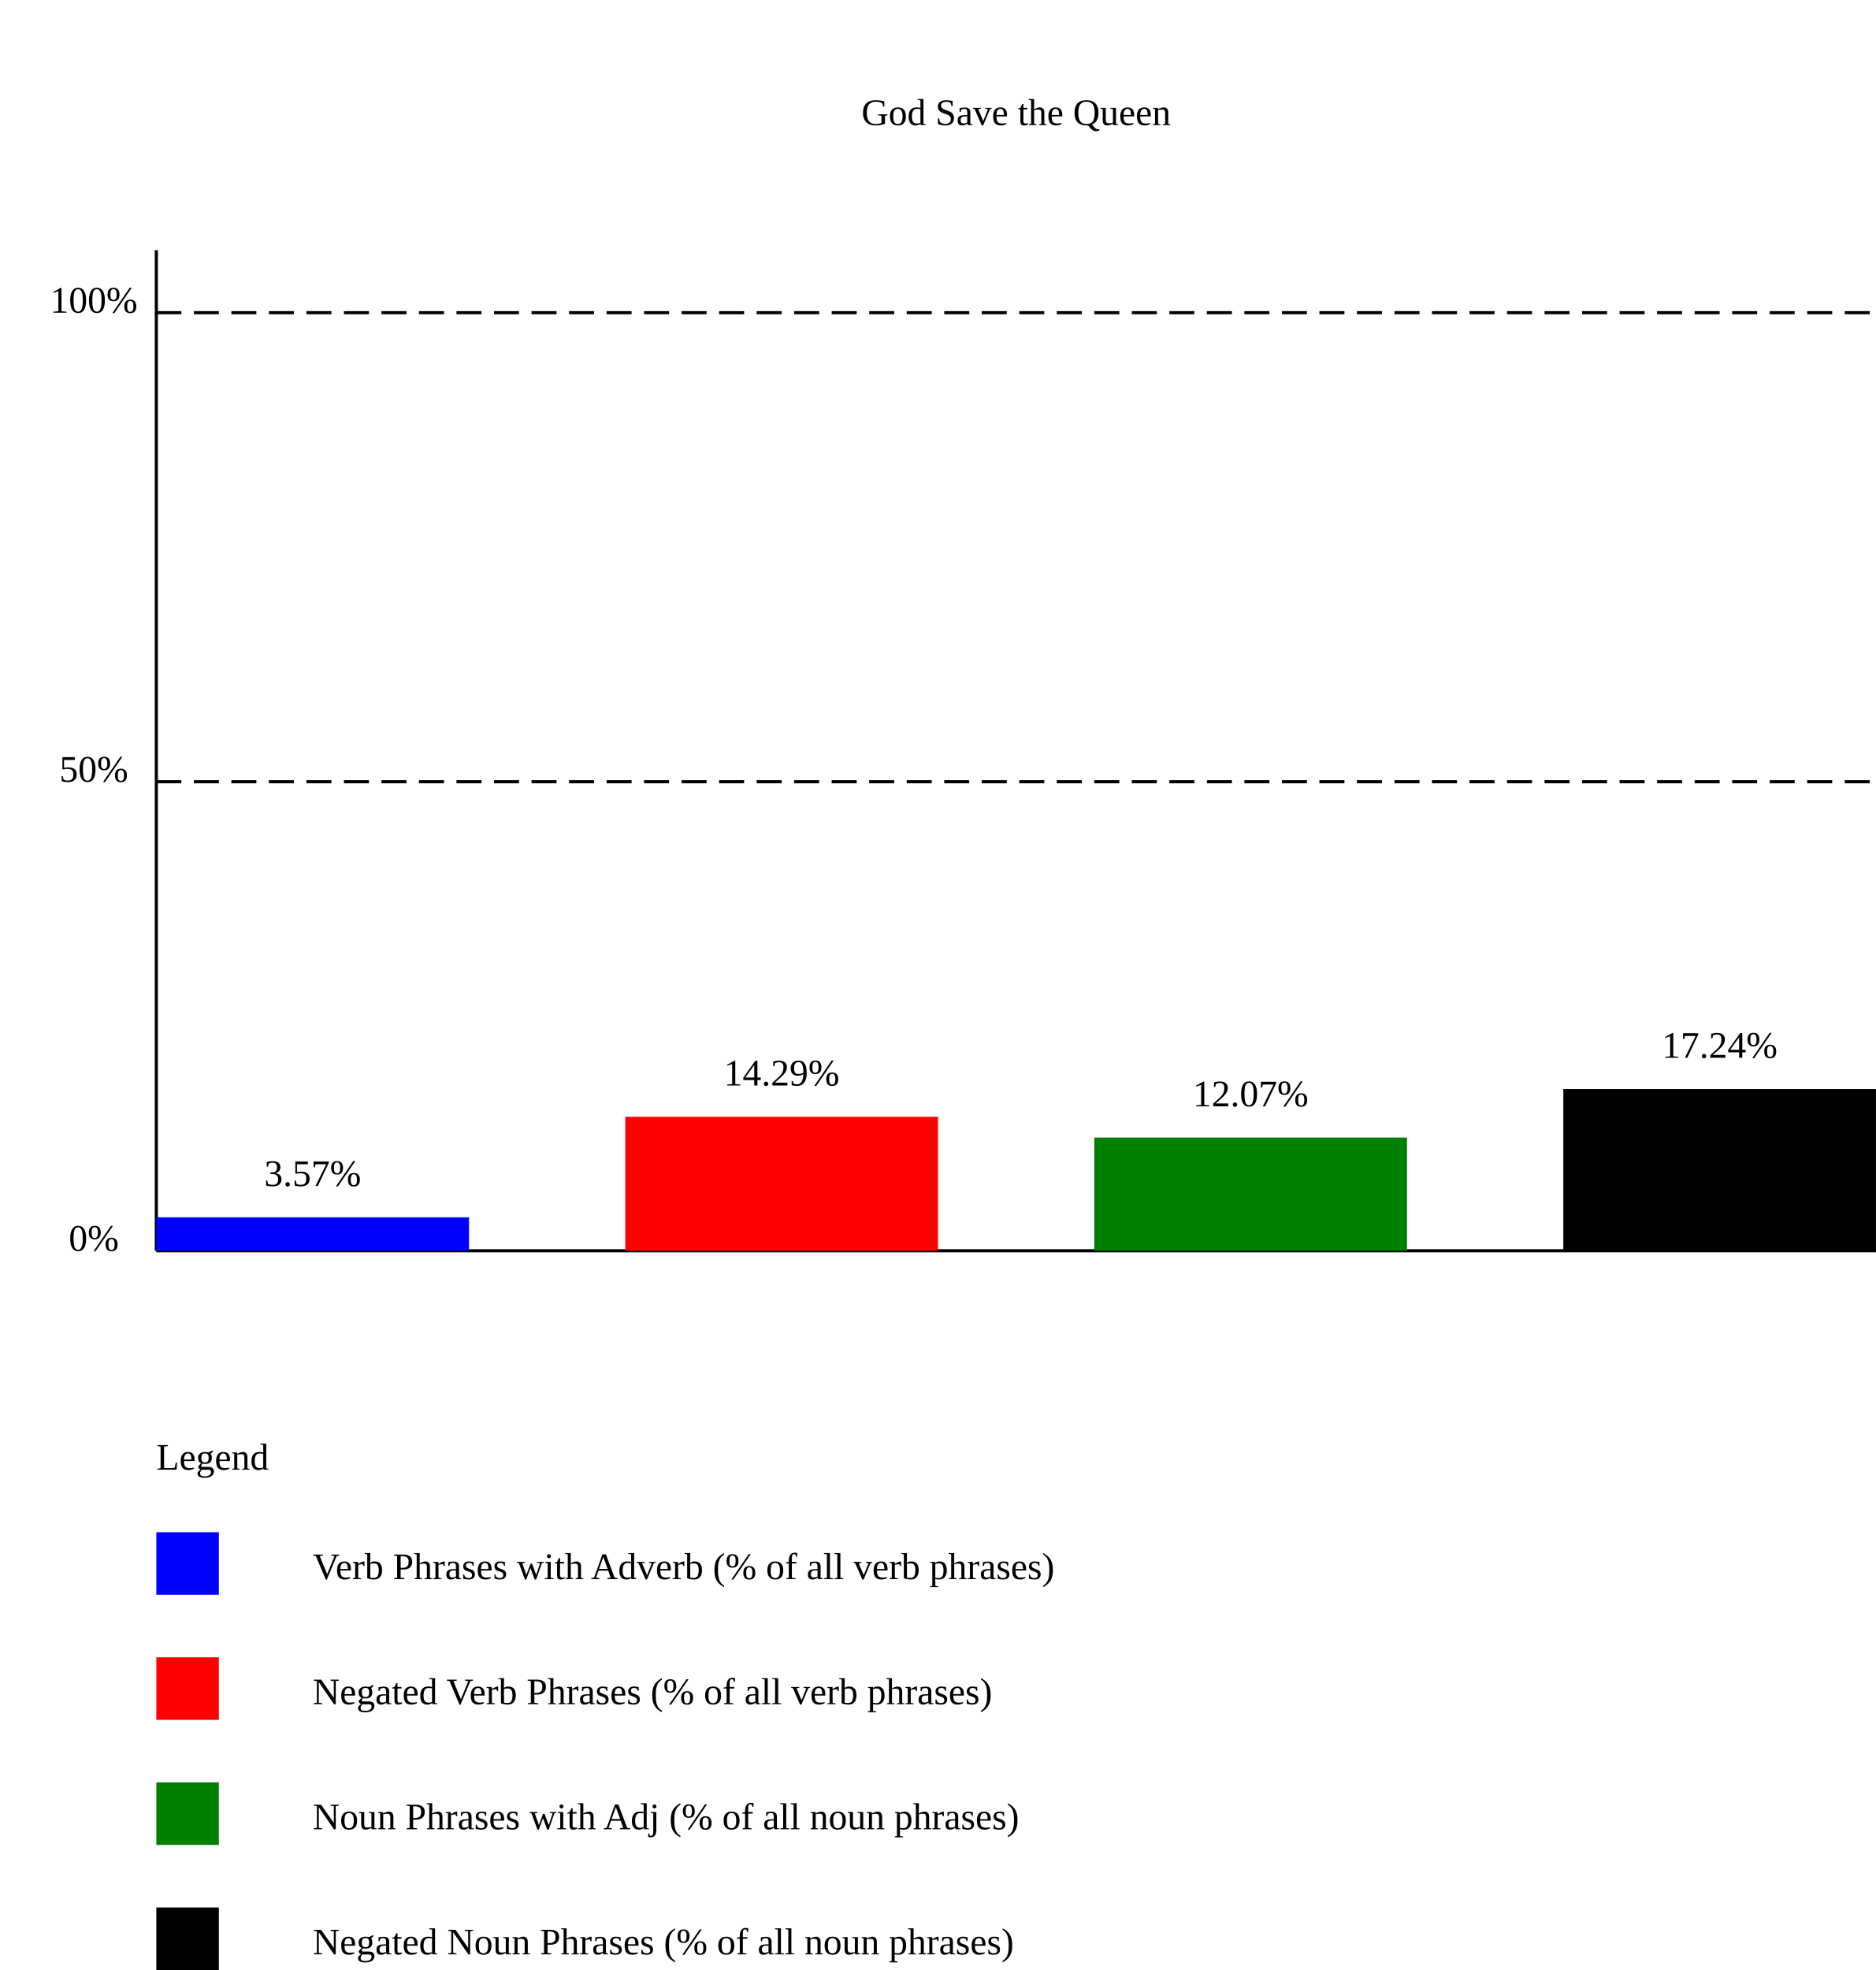
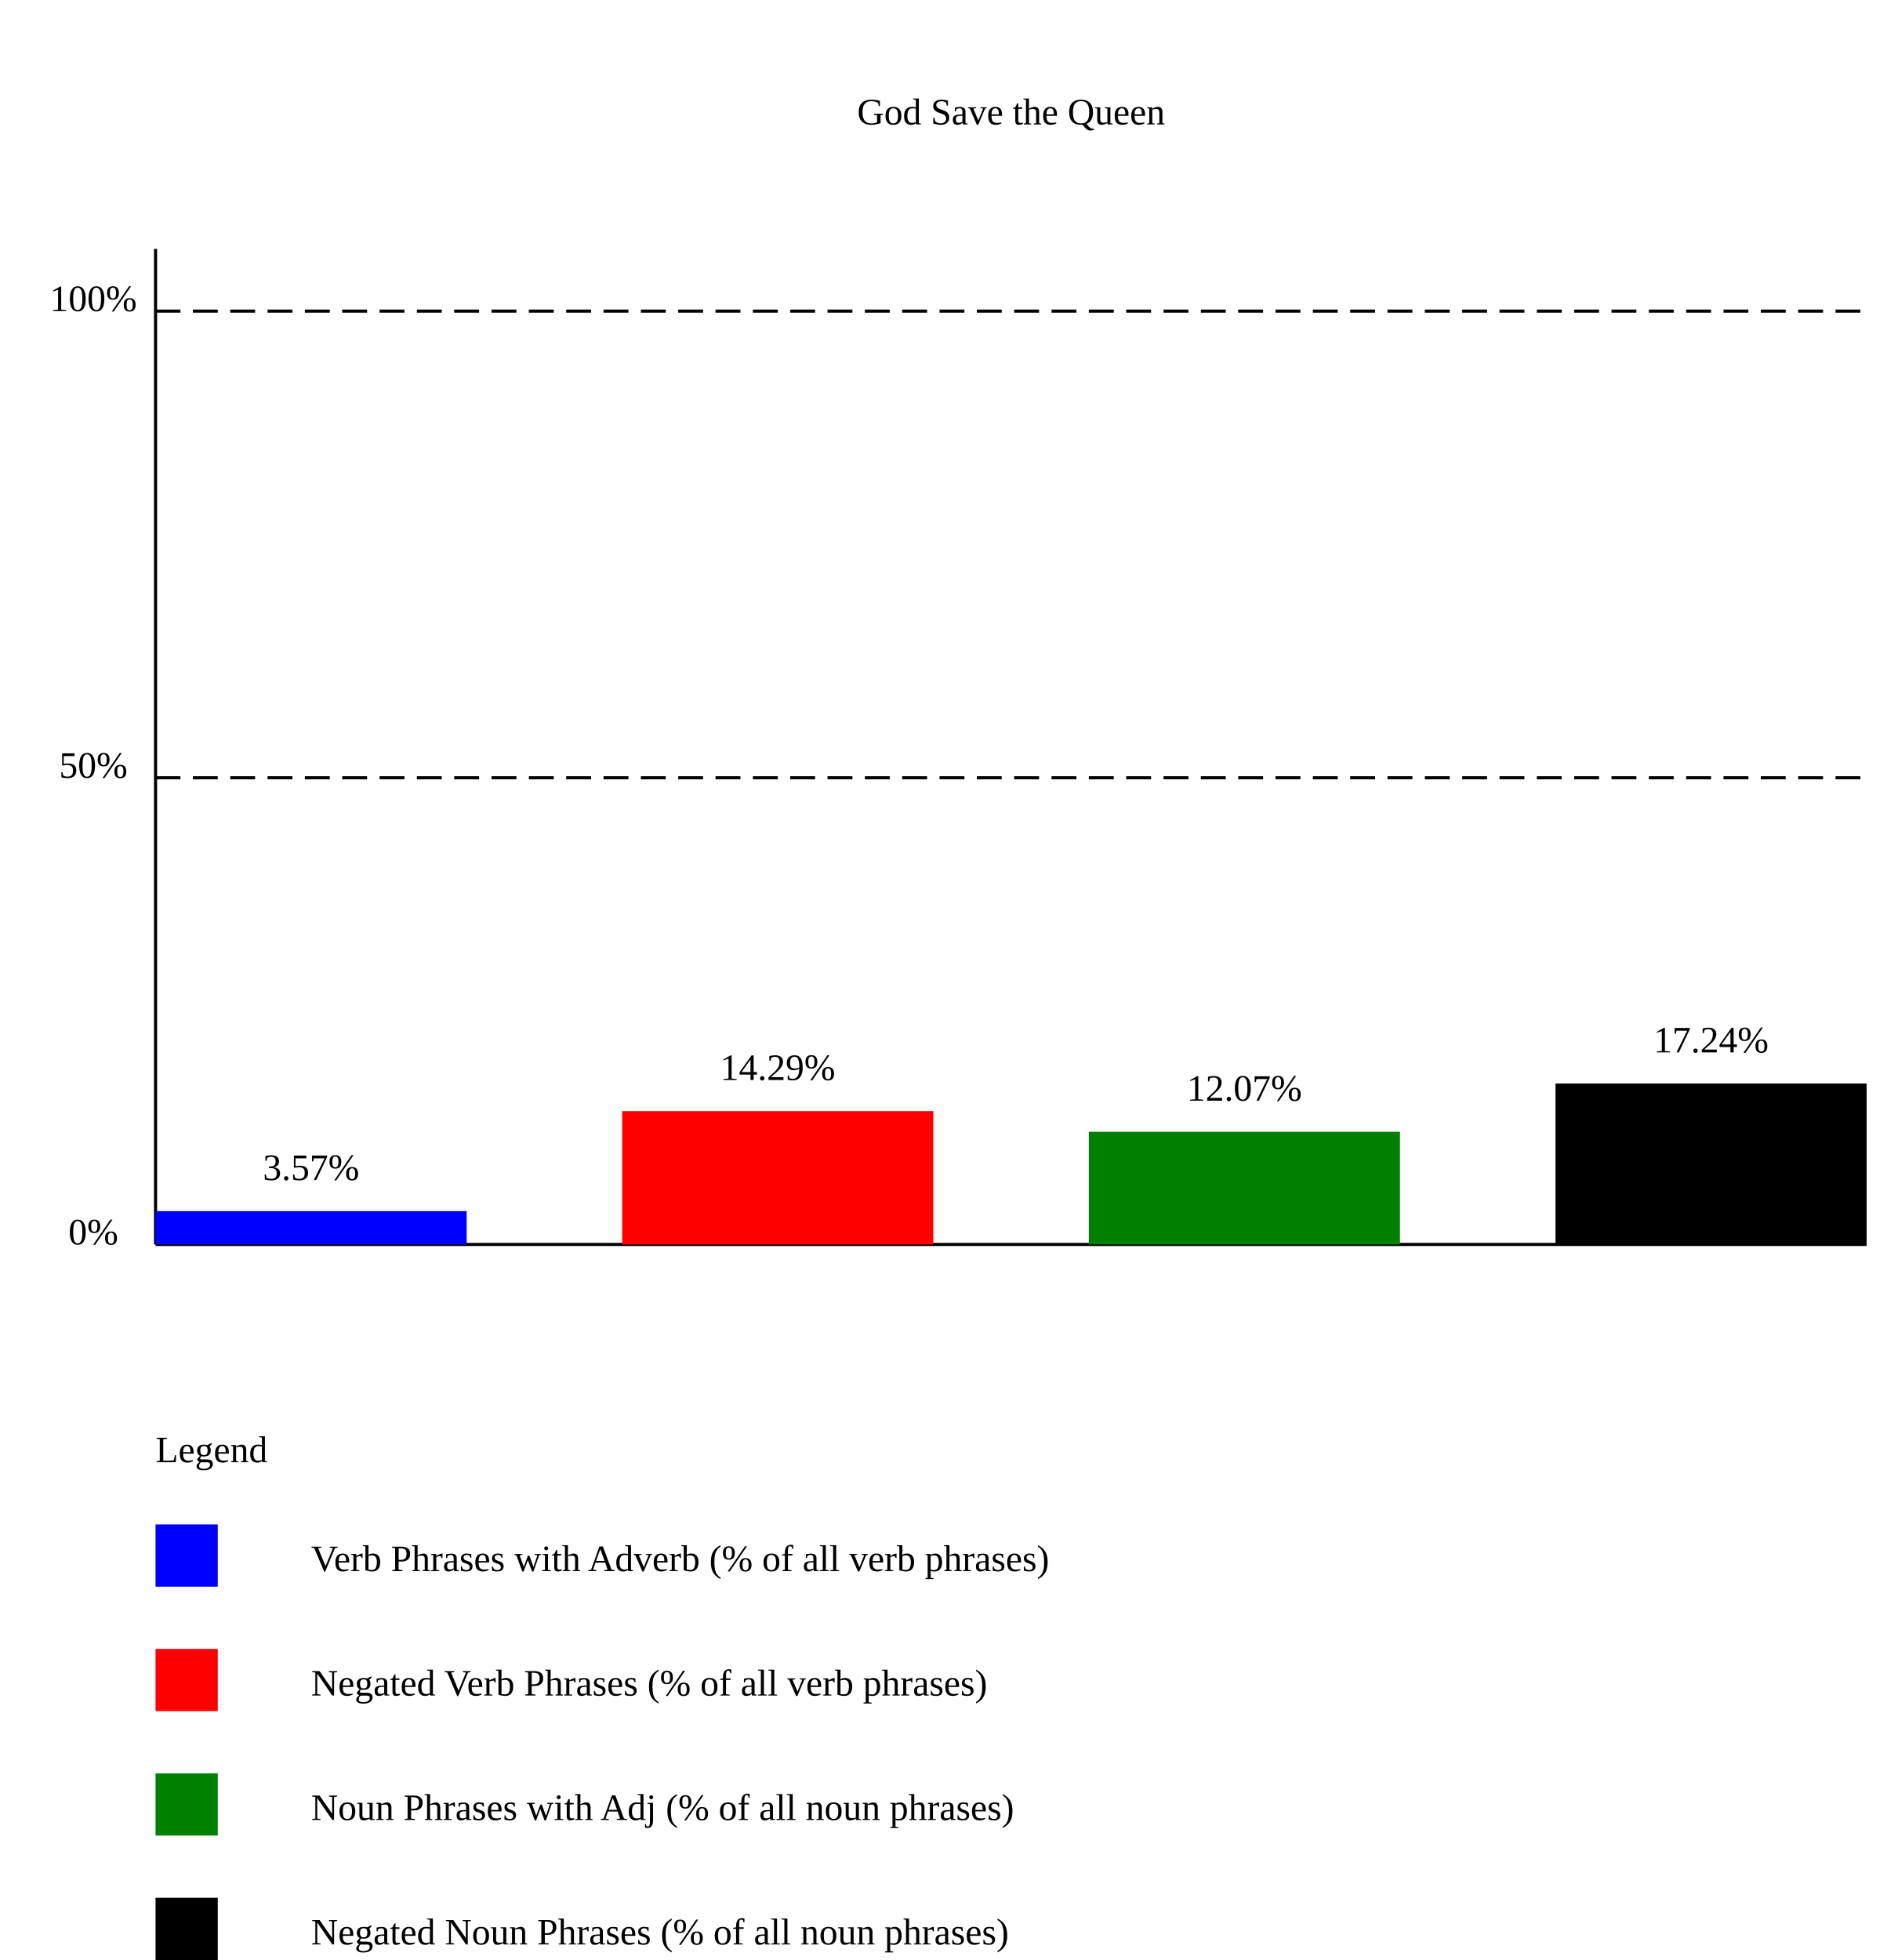
- <svg xmlns="http://www.w3.org/2000/svg" width="100%" height="100%" viewBox="0 0 600 630" preserveAspectRatio="xMidYMid">
+ <svg xmlns="http://www.w3.org/2000/svg" width="100%" height="100%" viewBox="0 0 610 630" preserveAspectRatio="xMidYMid">
  <text x="325" y="40" text-anchor="middle">God Save the Queen</text>
  <line x1="50" y1="400" x2="600" y2="400" style="stroke:rgb(0,0,0);stroke-width:1" />
  <line x1="50" y1="400" x2="50" y2="80" style="stroke:rgb(0,0,0);stroke-width:1" />
  <text x="30" y="400" text-anchor="middle">0%</text>
  <text x="30" y="250" text-anchor="middle">50%</text>
  <text x="30" y="100" text-anchor="middle">100%</text>
  <line x1="50" y1="250" x2="600" y2="250" style="stroke:rgb(0,0,0);stroke-width:1" stroke-dasharray="8 4" />
  <line x1="50" y1="100" x2="600" y2="100" style="stroke:rgb(0,0,0);stroke-width:1" stroke-dasharray="8 4" />
  <rect x="50" y="389.286" width="100" height="10.714" style="fill:blue" />
  <rect x="200" y="357.143" width="100" height="42.857" style="fill:red" />
  <rect x="350" y="363.793" width="100" height="36.207" style="fill:green" />
  <rect x="500" y="348.276" width="100" height="51.724" style="fill:black" />
  <text x="100" y="379.286" text-anchor="middle">3.57%</text>
  <text x="250" y="347.143" text-anchor="middle">14.29%</text>
  <text x="400" y="353.793" text-anchor="middle">12.07%</text>
  <text x="550" y="338.276" text-anchor="middle">17.24%</text>
  <text x="50" y="470" text-anchor="left">Legend</text>
  <rect x="50" y="490" width="20" height="20" style="fill:blue" />
  <text x="100" y="505" text-anchor="left">Verb Phrases with Adverb (% of all verb phrases)</text>
  <rect x="50" y="530" width="20" height="20" style="fill:red" />
  <text x="100" y="545" text-anchor="left">Negated Verb Phrases (% of all verb phrases)</text>
  <rect x="50" y="570" width="20" height="20" style="fill:green" />
  <text x="100" y="585" text-anchor="left">Noun Phrases with Adj (% of all noun phrases)</text>
  <rect x="50" y="610" width="20" height="20" style="fill:black" />
  <text x="100" y="625" text-anchor="left">Negated Noun Phrases (% of all noun phrases)</text>
</svg>
